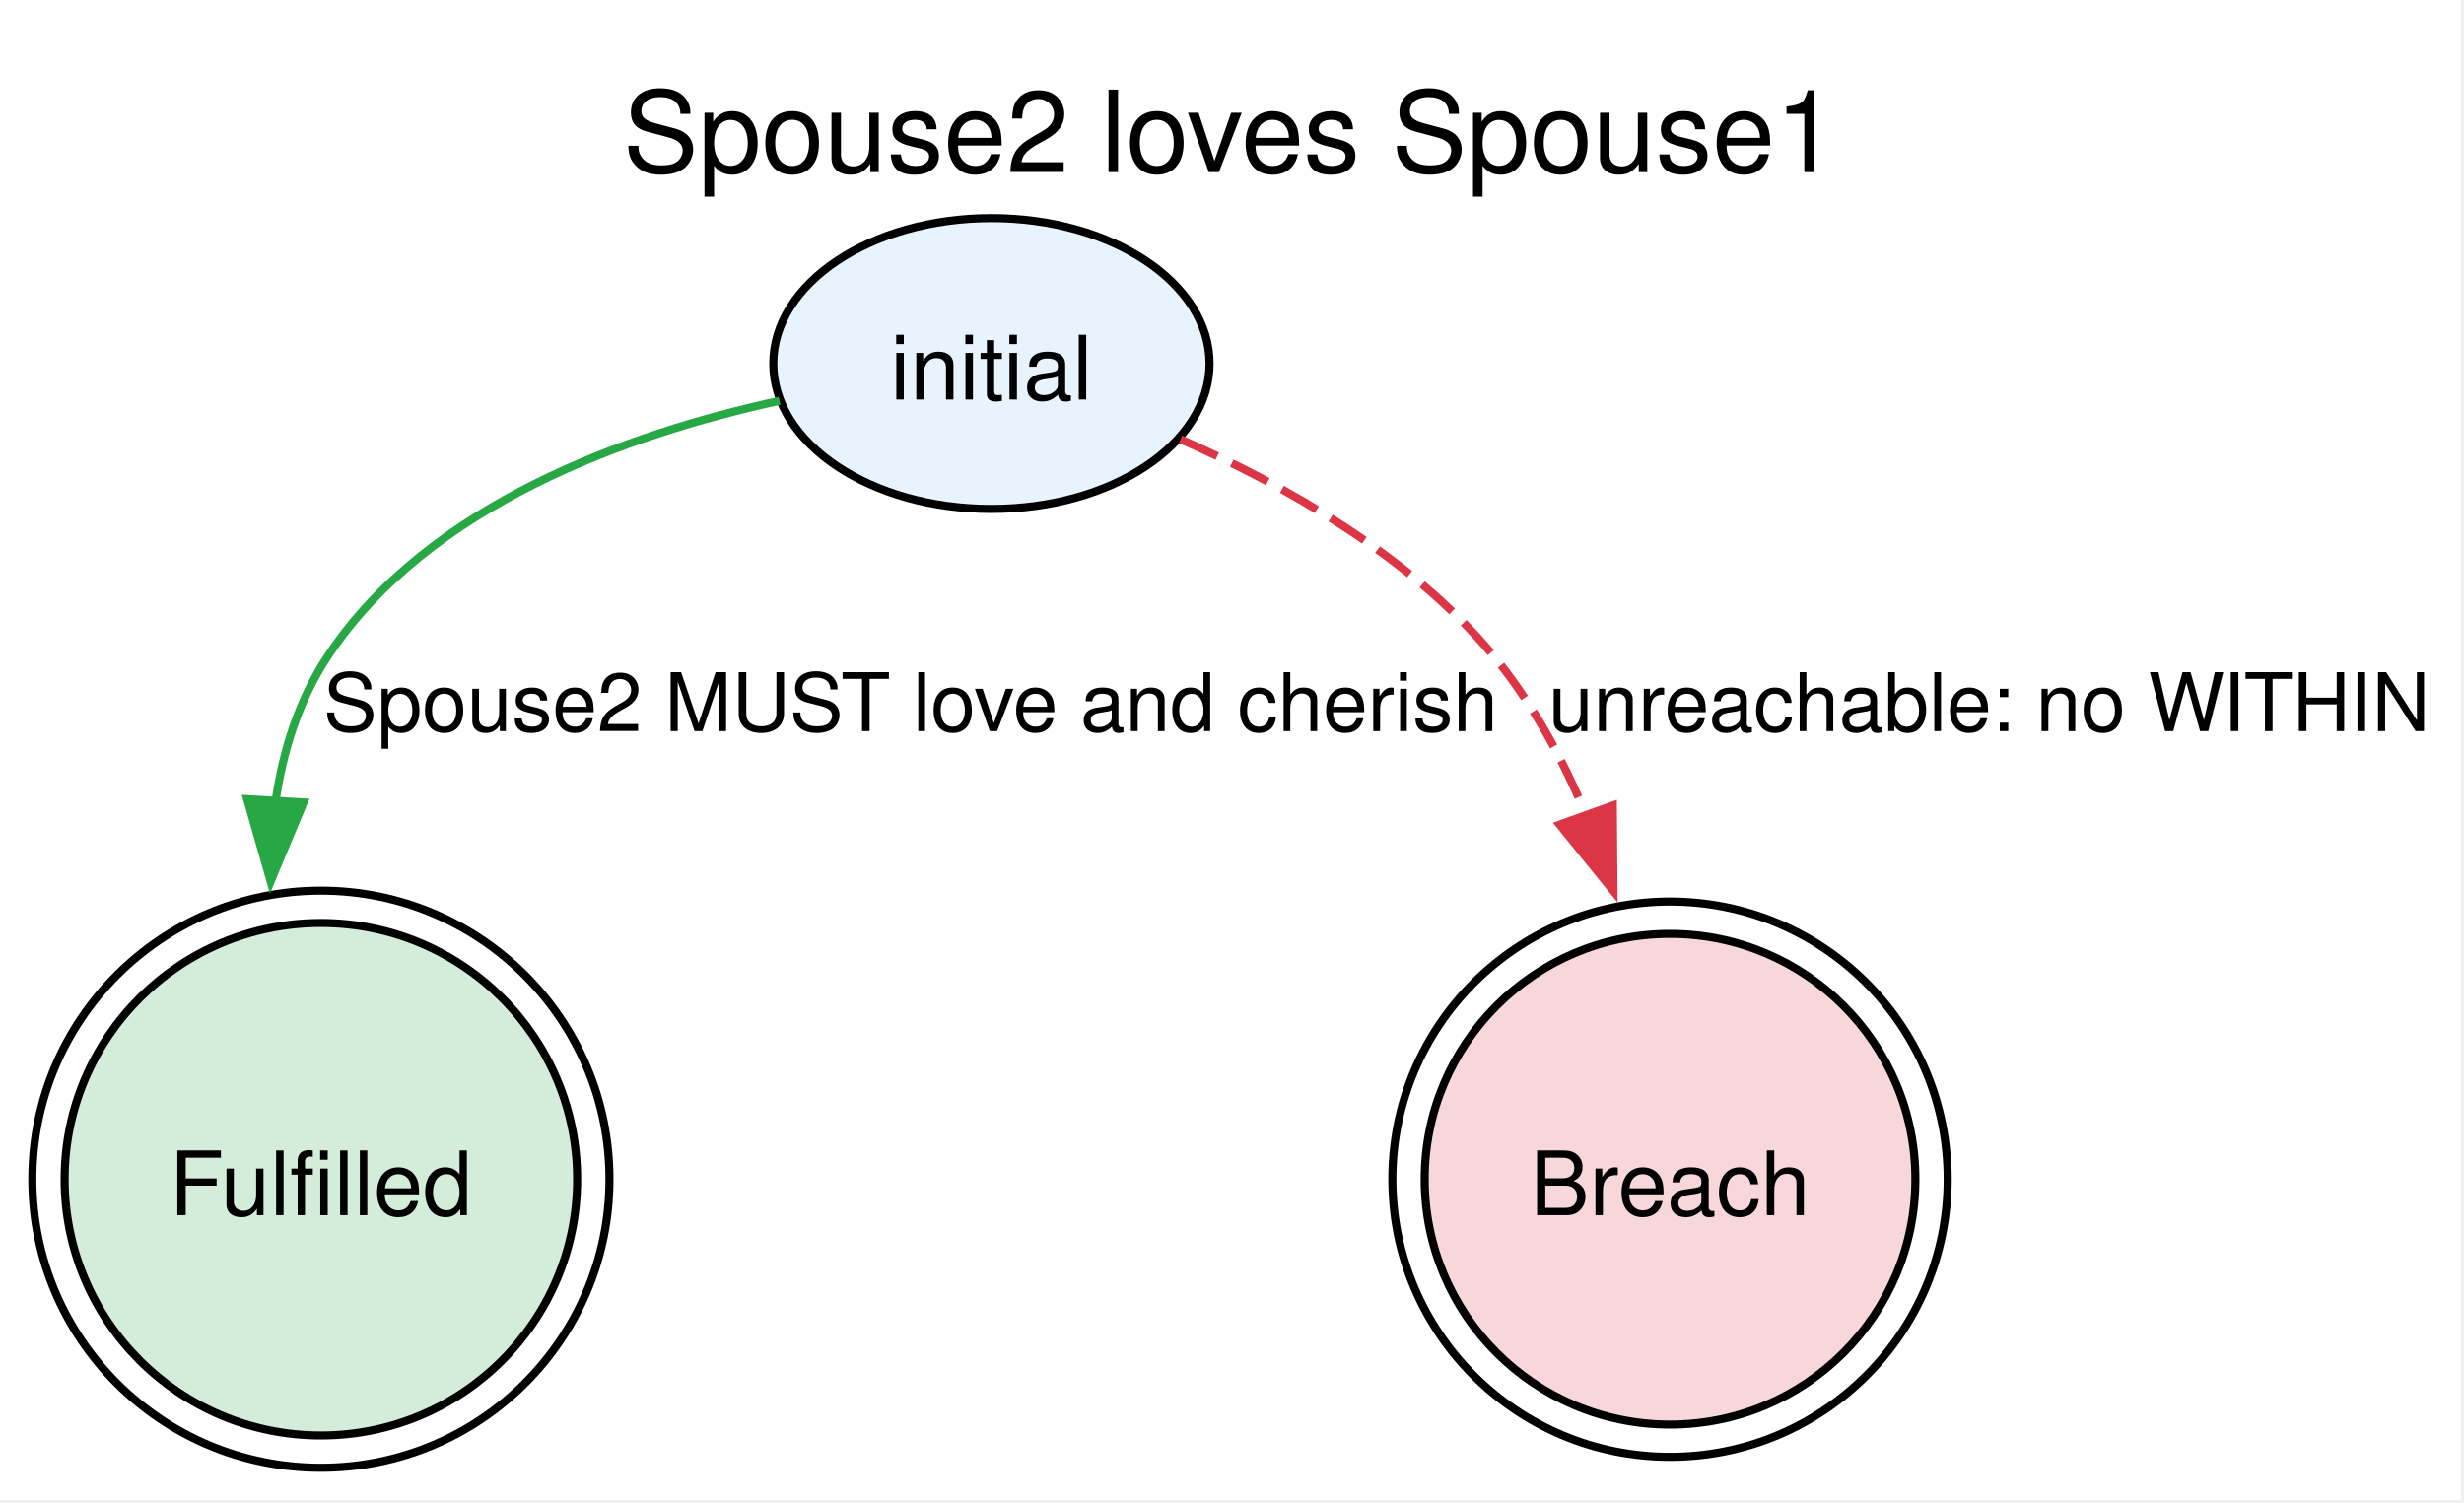
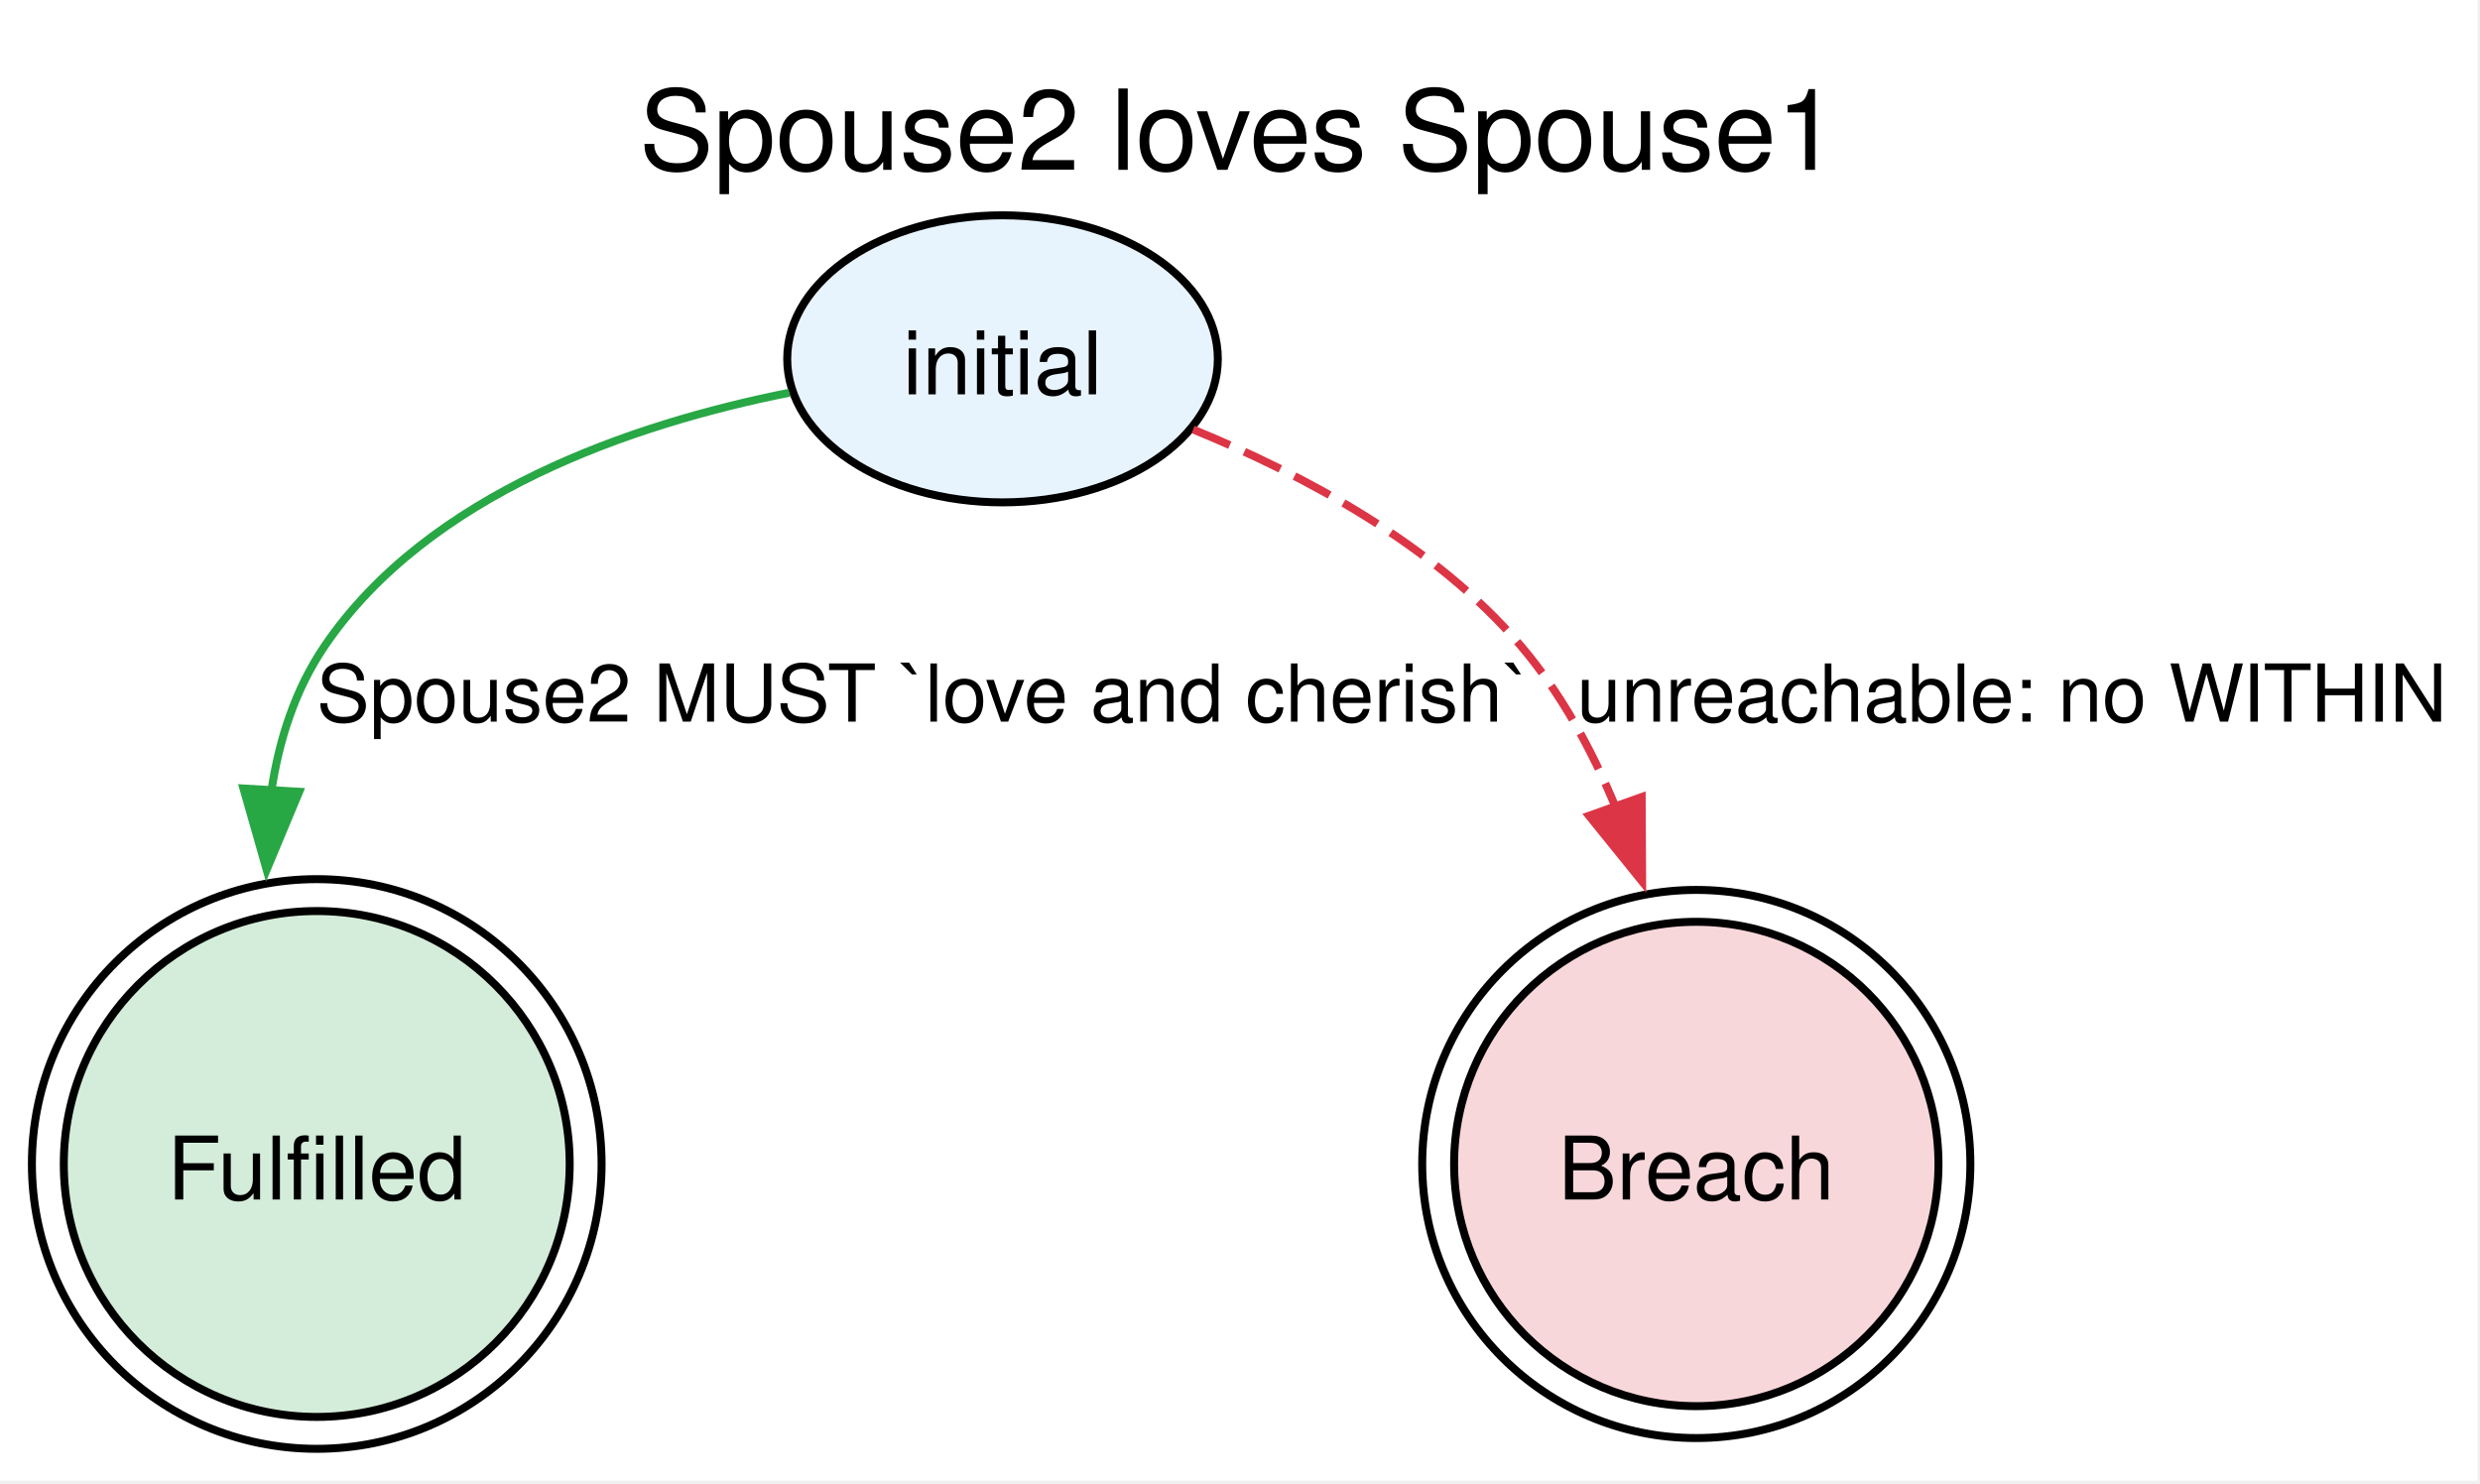
- <svg xmlns="http://www.w3.org/2000/svg" width="305pt" height="186pt" viewBox="0.00 0.00 305.00 186.00">
+ <svg xmlns="http://www.w3.org/2000/svg" width="311pt" height="186pt" viewBox="0.00 0.00 311.00 186.00">
  <g id="graph0" class="graph" transform="scale(1 1) rotate(0) translate(4 181.69)">
-     <polygon fill="white" stroke="none" points="-4,4 -4,-181.69 300.62,-181.69 300.62,4 -4,4" />
-     <text xml:space="preserve" text-anchor="middle" x="148.31" y="-160.39" font-family="Helvetica,sans-Serif" font-size="14.00">Spouse2 loves Spouse1</text>
+     <polygon fill="white" stroke="none" points="-4,4 -4,-181.69 306.69,-181.69 306.69,4 -4,4" />
+     <text xml:space="preserve" text-anchor="middle" x="151.34" y="-160.39" font-family="Helvetica,sans-Serif" font-size="14.00">Spouse2 loves Spouse1</text>
    <g id="node1" class="node">
-       <ellipse fill="#e8f4fd" stroke="black" cx="118.72" cy="-136.69" rx="27" ry="18" />
-       <text xml:space="preserve" text-anchor="middle" x="118.72" y="-132.24" font-family="Helvetica,sans-Serif" font-size="11.00">initial</text>
+       <ellipse fill="#e8f4fd" stroke="black" cx="121.72" cy="-136.69" rx="27" ry="18" />
+       <text xml:space="preserve" text-anchor="middle" x="121.72" y="-132.24" font-family="Helvetica,sans-Serif" font-size="11.00">initial</text>
    </g>
    <g id="node2" class="node">
      <ellipse fill="#d4edda" stroke="black" cx="35.72" cy="-35.72" rx="31.72" ry="31.72" />
      <ellipse fill="none" stroke="black" cx="35.72" cy="-35.72" rx="35.72" ry="35.72" />
      <text xml:space="preserve" text-anchor="middle" x="35.72" y="-31.27" font-family="Helvetica,sans-Serif" font-size="11.00">Fulfilled</text>
    </g>
    <g id="edge1" class="edge">
-       <path fill="none" stroke="#28a745" d="M92.5,-132.08C73.54,-127.95 49.15,-119.19 36.72,-100.69 33.03,-95.2 31,-88.8 30.07,-82.21" />
-       <polygon fill="#28a745" stroke="#28a745" points="33.58,-82.36 29.5,-72.58 26.59,-82.77 33.58,-82.36" />
-       <text xml:space="preserve" text-anchor="middle" x="108.72" y="-91.19" font-family="Helvetica,sans-Serif" font-size="10.00">Spouse2 MUST love and cherish</text>
+       <path fill="none" stroke="#28a745" d="M94.98,-132.44C75.29,-128.51 49.75,-119.82 36.72,-100.69 33,-95.22 30.95,-88.83 30,-82.25" />
+       <polygon fill="#28a745" stroke="#28a745" points="33.52,-82.4 29.44,-72.62 26.53,-82.81 33.52,-82.4" />
+       <text xml:space="preserve" text-anchor="middle" x="111.72" y="-91.19" font-family="Helvetica,sans-Serif" font-size="10.00">Spouse2 MUST `love and cherish`</text>
    </g>
    <g id="node3" class="node">
-       <ellipse fill="#f8d7da" stroke="black" cx="202.72" cy="-35.72" rx="30.37" ry="30.37" />
-       <ellipse fill="none" stroke="black" cx="202.72" cy="-35.72" rx="34.37" ry="34.37" />
-       <text xml:space="preserve" text-anchor="middle" x="202.72" y="-31.27" font-family="Helvetica,sans-Serif" font-size="11.00">Breach</text>
+       <ellipse fill="#f8d7da" stroke="black" cx="208.72" cy="-35.72" rx="30.37" ry="30.37" />
+       <ellipse fill="none" stroke="black" cx="208.72" cy="-35.72" rx="34.37" ry="34.37" />
+       <text xml:space="preserve" text-anchor="middle" x="208.72" y="-31.27" font-family="Helvetica,sans-Serif" font-size="11.00">Breach</text>
    </g>
    <g id="edge2" class="edge">
-       <path fill="none" stroke="#dc3545" stroke-dasharray="5,2" d="M142.13,-127.31C155.1,-121.6 170.6,-112.85 180.72,-100.69 185.62,-94.81 189.45,-87.77 192.43,-80.56" />
-       <polygon fill="#dc3545" stroke="#dc3545" points="195.64,-81.98 195.72,-71.39 189.05,-79.62 195.64,-81.98" />
-       <text xml:space="preserve" text-anchor="middle" x="242.24" y="-91.19" font-family="Helvetica,sans-Serif" font-size="10.00">unreachable: no WITHIN</text>
+       <path fill="none" stroke="#dc3545" stroke-dasharray="5,2" d="M145.62,-127.83C159.34,-122.22 175.94,-113.39 186.72,-100.69 191.73,-94.8 195.61,-87.7 198.62,-80.42" />
+       <polygon fill="#dc3545" stroke="#dc3545" points="201.87,-81.74 201.93,-71.15 195.27,-79.39 201.87,-81.74" />
+       <text xml:space="preserve" text-anchor="middle" x="248.31" y="-91.19" font-family="Helvetica,sans-Serif" font-size="10.00">unreachable: no WITHIN</text>
    </g>
  </g>
</svg>
